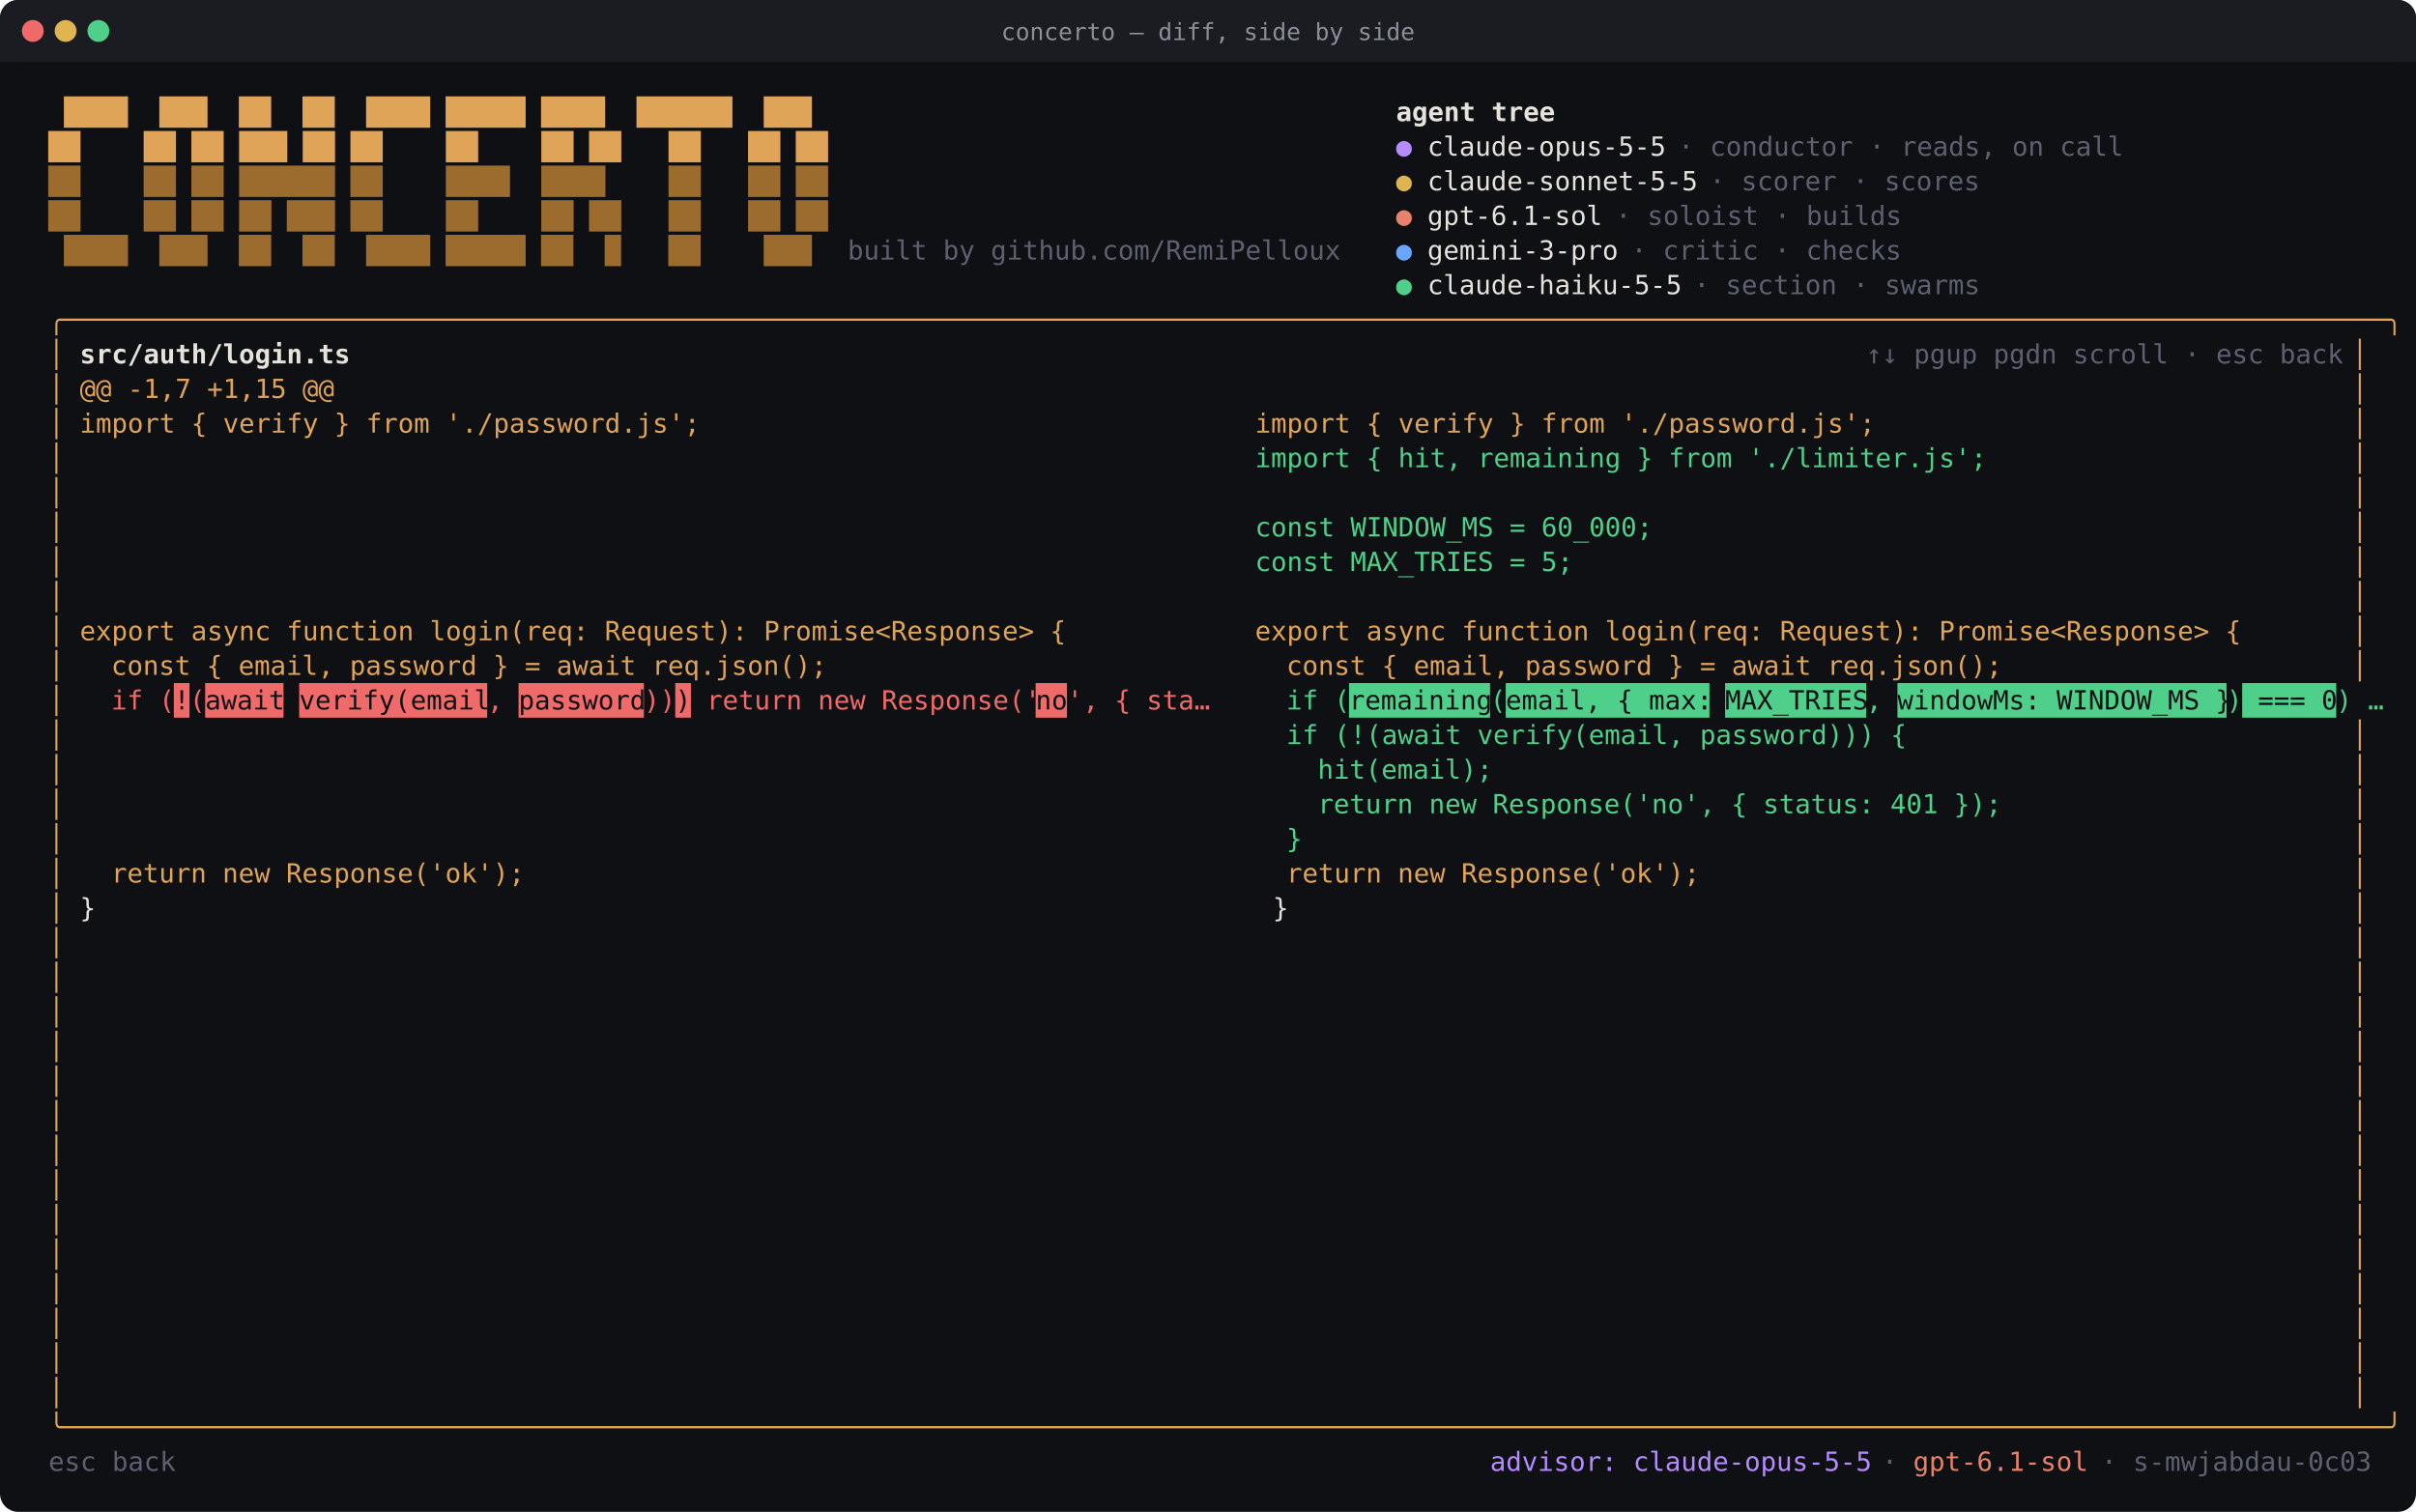
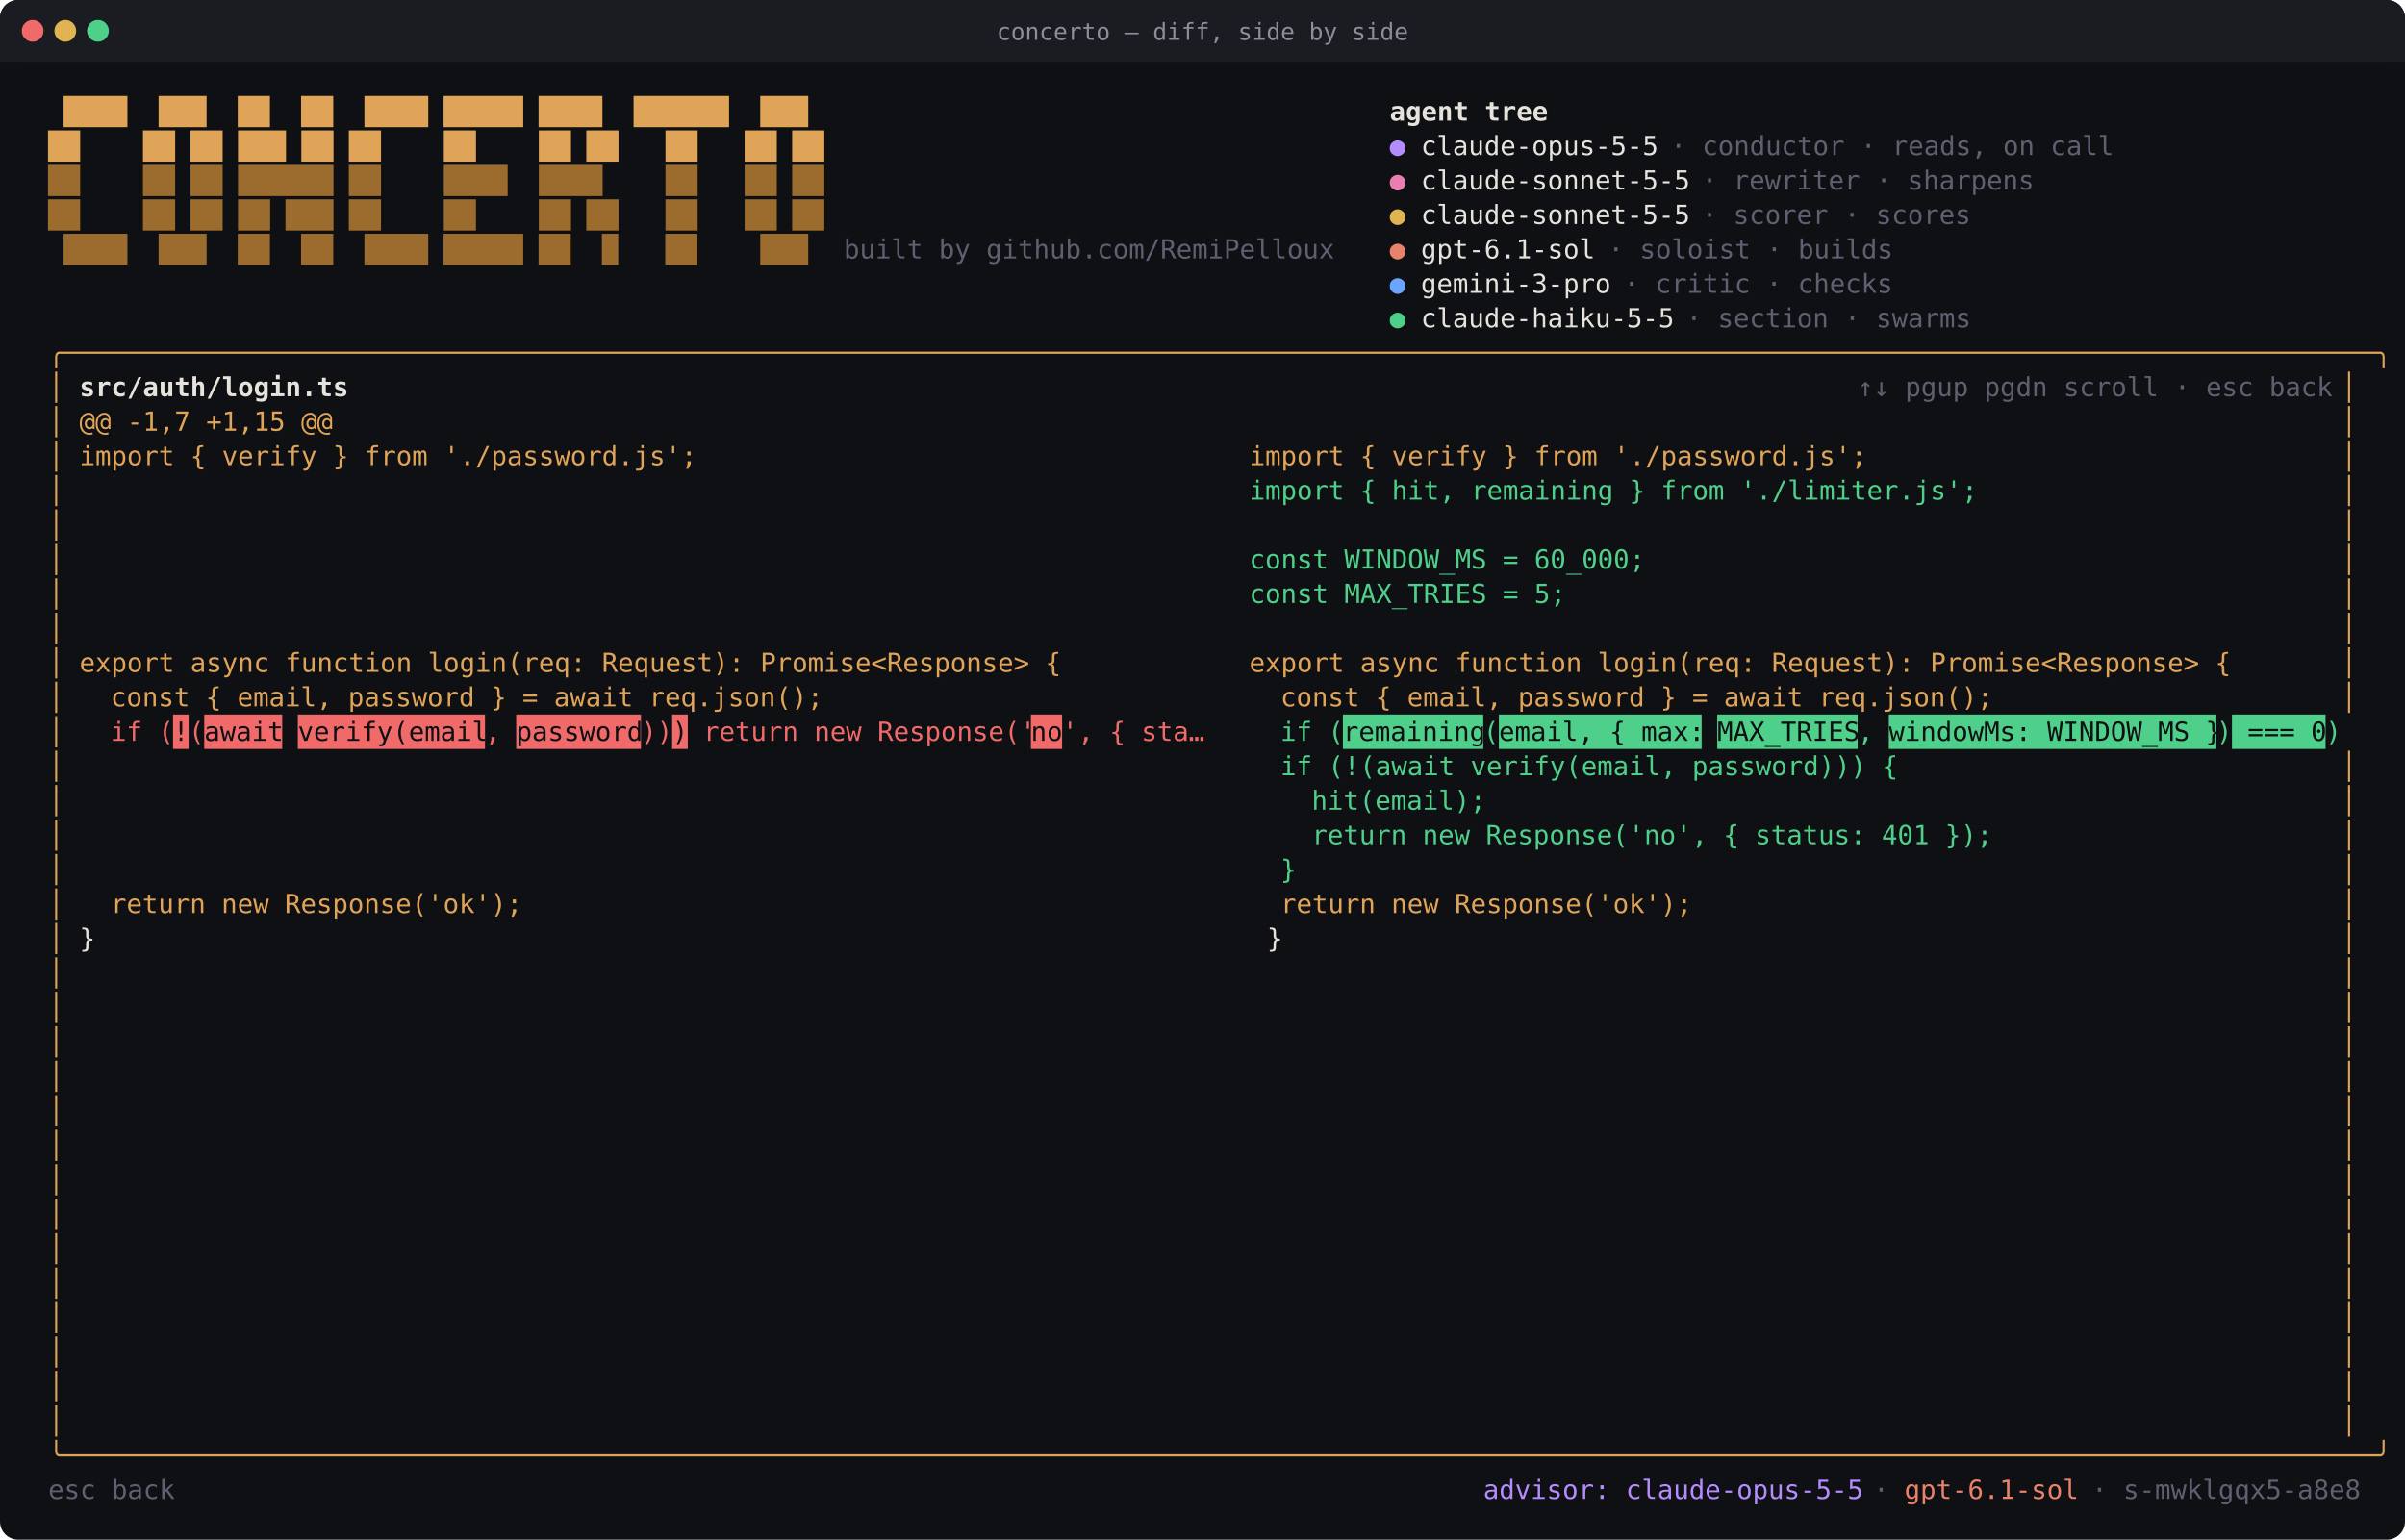
- <svg xmlns="http://www.w3.org/2000/svg" width="1326" height="830" viewBox="0 0 1326 830" font-family="'JetBrains Mono','SFMono-Regular',Menlo,Consolas,monospace" font-size="14.5">
-   <rect width="1326" height="830" rx="10" fill="#0f1013" />
+ <svg xmlns="http://www.w3.org/2000/svg" width="1326" height="849" viewBox="0 0 1326 849" font-family="'JetBrains Mono','SFMono-Regular',Menlo,Consolas,monospace" font-size="14.5">
+   <rect width="1326" height="849" rx="10" fill="#0f1013" />
  <rect width="1326" height="34" rx="10" fill="#1a1c21" />
  <rect y="24" width="1326" height="10" fill="#1a1c21" />
  <circle cx="18" cy="17" r="6" fill="#f06a6a" />
  <circle cx="36" cy="17" r="6" fill="#e0b450" />
  <circle cx="54" cy="17" r="6" fill="#4fd08a" />
  <text x="663" y="22" fill="#8b8f9a" font-size="13" text-anchor="middle">concerto — diff, side by side</text>
  <text x="35.2" y="66.5" fill="#e0a458" font-weight="700">████  ███  ██  ██  ████ █████ ████  ██████  ███ </text>
  <text x="766.2" y="66.5" fill="#e6e3dc" font-weight="700">agent tree</text>
  <text x="26.6" y="85.5" fill="#e0a458" font-weight="700">██    ██ ██ ███ ██ ██    ██    ██ ██   ██   ██ ██</text>
  <text x="766.2" y="85.5" fill="#b48cff">● </text>
  <text x="783.4" y="85.5" fill="#e6e3dc">claude-opus-5-5</text>
  <text x="921.0" y="85.5" fill="#5c6070">· conductor · reads, on call</text>
  <text x="26.6" y="104.5" fill="#9c6b2e" font-weight="700">██    ██ ██ ██████ ██    ████  ████    ██   ██ ██</text>
-   <text x="766.2" y="104.5" fill="#e0b450">● </text>
+   <text x="766.2" y="104.5" fill="#e87fb0">● </text>
  <text x="783.4" y="104.5" fill="#e6e3dc">claude-sonnet-5-5</text>
-   <text x="938.2" y="104.5" fill="#5c6070">· scorer · scores</text>
+   <text x="938.2" y="104.5" fill="#5c6070">· rewriter · sharpens</text>
  <text x="26.6" y="123.5" fill="#9c6b2e" font-weight="700">██    ██ ██ ██ ███ ██    ██    ██ ██   ██   ██ ██</text>
-   <text x="766.2" y="123.5" fill="#e8826a">● </text>
-   <text x="783.4" y="123.5" fill="#e6e3dc">gpt-6.1-sol</text>
-   <text x="886.6" y="123.5" fill="#5c6070">· soloist · builds</text>
+   <text x="766.2" y="123.5" fill="#e0b450">● </text>
+   <text x="783.4" y="123.5" fill="#e6e3dc">claude-sonnet-5-5</text>
+   <text x="938.2" y="123.5" fill="#5c6070">· scorer · scores</text>
  <text x="35.2" y="142.5" fill="#9c6b2e" font-weight="700">████  ███  ██  ██  ████ █████ ██  █   ██    ███ </text>
  <text x="465.2" y="142.5" fill="#5c6070">built by github.com/RemiPelloux</text>
-   <text x="766.2" y="142.5" fill="#6aa5ff">● </text>
-   <text x="783.4" y="142.5" fill="#e6e3dc">gemini-3-pro</text>
-   <text x="895.2" y="142.5" fill="#5c6070">· critic · checks</text>
-   <text x="766.2" y="161.5" fill="#4fd08a">● </text>
-   <text x="783.4" y="161.5" fill="#e6e3dc">claude-haiku-5-5</text>
-   <text x="929.6" y="161.5" fill="#5c6070">· section · swarms</text>
-   <text x="26.6" y="180.5" fill="#e0a458">╭──────────────────────────────────────────────────────────────────────────────────────────────────────────────────────────────────────────────────╮</text>
-   <text x="26.6" y="199.5" fill="#e0a458">│</text>
-   <text x="43.8" y="199.5" fill="#e6e3dc" font-weight="700">src/auth/login.ts</text>
-   <text x="1024.2" y="199.5" fill="#5c6070">↑↓ pgup pgdn scroll · esc back</text>
-   <text x="1290.8" y="199.5" fill="#e0a458">│</text>
+   <text x="766.2" y="142.5" fill="#e8826a">● </text>
+   <text x="783.4" y="142.5" fill="#e6e3dc">gpt-6.1-sol</text>
+   <text x="886.6" y="142.5" fill="#5c6070">· soloist · builds</text>
+   <text x="766.2" y="161.5" fill="#6aa5ff">● </text>
+   <text x="783.4" y="161.5" fill="#e6e3dc">gemini-3-pro</text>
+   <text x="895.2" y="161.5" fill="#5c6070">· critic · checks</text>
+   <text x="766.2" y="180.5" fill="#4fd08a">● </text>
+   <text x="783.4" y="180.5" fill="#e6e3dc">claude-haiku-5-5</text>
+   <text x="929.6" y="180.5" fill="#5c6070">· section · swarms</text>
+   <text x="26.6" y="199.5" fill="#e0a458">╭──────────────────────────────────────────────────────────────────────────────────────────────────────────────────────────────────────────────────╮</text>
  <text x="26.6" y="218.5" fill="#e0a458">│</text>
-   <text x="43.8" y="218.5" fill="#e0a458">@@ -1,7 +1,15 @@</text>
+   <text x="43.8" y="218.5" fill="#e6e3dc" font-weight="700">src/auth/login.ts</text>
+   <text x="1024.2" y="218.5" fill="#5c6070">↑↓ pgup pgdn scroll · esc back</text>
  <text x="1290.8" y="218.5" fill="#e0a458">│</text>
  <text x="26.6" y="237.5" fill="#e0a458">│</text>
-   <text x="43.8" y="237.5" fill="#e0a458">import { verify } from './password.js';</text>
-   <text x="688.8" y="237.5" fill="#e0a458">import { verify } from './password.js';</text>
+   <text x="43.8" y="237.5" fill="#e0a458">@@ -1,7 +1,15 @@</text>
  <text x="1290.8" y="237.5" fill="#e0a458">│</text>
  <text x="26.6" y="256.5" fill="#e0a458">│</text>
-   <text x="688.8" y="256.5" fill="#4fd08a">import { hit, remaining } from './limiter.js';</text>
+   <text x="43.8" y="256.5" fill="#e0a458">import { verify } from './password.js';</text>
+   <text x="688.8" y="256.5" fill="#e0a458">import { verify } from './password.js';</text>
  <text x="1290.8" y="256.5" fill="#e0a458">│</text>
  <text x="26.6" y="275.5" fill="#e0a458">│</text>
+   <text x="688.8" y="275.5" fill="#4fd08a">import { hit, remaining } from './limiter.js';</text>
  <text x="1290.8" y="275.5" fill="#e0a458">│</text>
  <text x="26.6" y="294.5" fill="#e0a458">│</text>
-   <text x="688.8" y="294.5" fill="#4fd08a">const WINDOW_MS = 60_000;</text>
  <text x="1290.8" y="294.5" fill="#e0a458">│</text>
  <text x="26.6" y="313.5" fill="#e0a458">│</text>
-   <text x="688.8" y="313.5" fill="#4fd08a">const MAX_TRIES = 5;</text>
+   <text x="688.8" y="313.5" fill="#4fd08a">const WINDOW_MS = 60_000;</text>
  <text x="1290.8" y="313.5" fill="#e0a458">│</text>
  <text x="26.6" y="332.5" fill="#e0a458">│</text>
+   <text x="688.8" y="332.5" fill="#4fd08a">const MAX_TRIES = 5;</text>
  <text x="1290.8" y="332.5" fill="#e0a458">│</text>
  <text x="26.6" y="351.5" fill="#e0a458">│</text>
-   <text x="43.8" y="351.5" fill="#e0a458">export async function login(req: Request): Promise&lt;Response&gt; {</text>
-   <text x="688.8" y="351.5" fill="#e0a458">export async function login(req: Request): Promise&lt;Response&gt; {</text>
  <text x="1290.8" y="351.5" fill="#e0a458">│</text>
  <text x="26.6" y="370.5" fill="#e0a458">│</text>
-   <text x="61.0" y="370.5" fill="#e0a458">const { email, password } = await req.json();</text>
-   <text x="706.0" y="370.5" fill="#e0a458">const { email, password } = await req.json();</text>
+   <text x="43.8" y="370.5" fill="#e0a458">export async function login(req: Request): Promise&lt;Response&gt; {</text>
+   <text x="688.8" y="370.5" fill="#e0a458">export async function login(req: Request): Promise&lt;Response&gt; {</text>
  <text x="1290.8" y="370.5" fill="#e0a458">│</text>
  <text x="26.6" y="389.5" fill="#e0a458">│</text>
-   <text x="61.0" y="389.5" fill="#f06a6a">if (</text>
-   <rect x="95.4" y="375" width="8.6" height="19" fill="#f06a6a" />
-   <text x="95.4" y="389.5" fill="#0f1013">!</text>
-   <text x="104.0" y="389.5" fill="#f06a6a">(</text>
-   <rect x="112.6" y="375" width="43.0" height="19" fill="#f06a6a" />
-   <text x="112.6" y="389.5" fill="#0f1013">await</text>
-   <rect x="164.2" y="375" width="103.2" height="19" fill="#f06a6a" />
-   <text x="164.2" y="389.5" fill="#0f1013">verify(email</text>
-   <text x="267.4" y="389.5" fill="#f06a6a">, </text>
-   <rect x="284.6" y="375" width="68.8" height="19" fill="#f06a6a" />
-   <text x="284.6" y="389.5" fill="#0f1013">password</text>
-   <text x="353.4" y="389.5" fill="#f06a6a">))</text>
-   <rect x="370.6" y="375" width="8.6" height="19" fill="#f06a6a" />
-   <text x="370.6" y="389.5" fill="#0f1013">)</text>
-   <text x="387.8" y="389.5" fill="#f06a6a">return new Response('</text>
-   <rect x="568.4" y="375" width="17.2" height="19" fill="#f06a6a" />
-   <text x="568.4" y="389.5" fill="#0f1013">no</text>
-   <text x="585.6" y="389.5" fill="#f06a6a">', { sta…</text>
-   <text x="706.0" y="389.5" fill="#4fd08a">if (</text>
-   <rect x="740.4" y="375" width="77.4" height="19" fill="#4fd08a" />
-   <text x="740.4" y="389.5" fill="#0f1013">remaining</text>
-   <text x="817.8" y="389.5" fill="#4fd08a">(</text>
-   <rect x="826.4" y="375" width="111.8" height="19" fill="#4fd08a" />
-   <text x="826.4" y="389.5" fill="#0f1013">email, { max:</text>
-   <rect x="946.8" y="375" width="77.4" height="19" fill="#4fd08a" />
-   <text x="946.8" y="389.5" fill="#0f1013">MAX_TRIES</text>
-   <text x="1024.2" y="389.5" fill="#4fd08a">, </text>
-   <rect x="1041.4" y="375" width="180.6" height="19" fill="#4fd08a" />
-   <text x="1041.4" y="389.5" fill="#0f1013">windowMs: WINDOW_MS }</text>
-   <text x="1222.0" y="389.5" fill="#4fd08a">)</text>
-   <rect x="1230.6" y="375" width="51.6" height="19" fill="#4fd08a" />
-   <text x="1239.2" y="389.5" fill="#0f1013">=== 0</text>
-   <text x="1282.2" y="389.5" fill="#4fd08a">) …</text>
+   <text x="61.0" y="389.5" fill="#e0a458">const { email, password } = await req.json();</text>
+   <text x="706.0" y="389.5" fill="#e0a458">const { email, password } = await req.json();</text>
+   <text x="1290.8" y="389.5" fill="#e0a458">│</text>
  <text x="26.6" y="408.5" fill="#e0a458">│</text>
-   <text x="706.0" y="408.5" fill="#4fd08a">if (!(await verify(email, password))) {</text>
-   <text x="1290.8" y="408.5" fill="#e0a458">│</text>
+   <text x="61.0" y="408.5" fill="#f06a6a">if (</text>
+   <rect x="95.4" y="394" width="8.6" height="19" fill="#f06a6a" />
+   <text x="95.4" y="408.5" fill="#0f1013">!</text>
+   <text x="104.0" y="408.5" fill="#f06a6a">(</text>
+   <rect x="112.6" y="394" width="43.0" height="19" fill="#f06a6a" />
+   <text x="112.6" y="408.5" fill="#0f1013">await</text>
+   <rect x="164.2" y="394" width="103.2" height="19" fill="#f06a6a" />
+   <text x="164.2" y="408.5" fill="#0f1013">verify(email</text>
+   <text x="267.4" y="408.5" fill="#f06a6a">, </text>
+   <rect x="284.6" y="394" width="68.8" height="19" fill="#f06a6a" />
+   <text x="284.6" y="408.5" fill="#0f1013">password</text>
+   <text x="353.4" y="408.5" fill="#f06a6a">))</text>
+   <rect x="370.6" y="394" width="8.6" height="19" fill="#f06a6a" />
+   <text x="370.6" y="408.5" fill="#0f1013">)</text>
+   <text x="387.8" y="408.5" fill="#f06a6a">return new Response('</text>
+   <rect x="568.4" y="394" width="17.2" height="19" fill="#f06a6a" />
+   <text x="568.4" y="408.5" fill="#0f1013">no</text>
+   <text x="585.6" y="408.5" fill="#f06a6a">', { sta…</text>
+   <text x="706.0" y="408.5" fill="#4fd08a">if (</text>
+   <rect x="740.4" y="394" width="77.4" height="19" fill="#4fd08a" />
+   <text x="740.4" y="408.5" fill="#0f1013">remaining</text>
+   <text x="817.8" y="408.5" fill="#4fd08a">(</text>
+   <rect x="826.4" y="394" width="111.8" height="19" fill="#4fd08a" />
+   <text x="826.4" y="408.5" fill="#0f1013">email, { max:</text>
+   <rect x="946.8" y="394" width="77.4" height="19" fill="#4fd08a" />
+   <text x="946.8" y="408.5" fill="#0f1013">MAX_TRIES</text>
+   <text x="1024.2" y="408.5" fill="#4fd08a">, </text>
+   <rect x="1041.4" y="394" width="180.6" height="19" fill="#4fd08a" />
+   <text x="1041.4" y="408.5" fill="#0f1013">windowMs: WINDOW_MS }</text>
+   <text x="1222.0" y="408.5" fill="#4fd08a">)</text>
+   <rect x="1230.6" y="394" width="51.6" height="19" fill="#4fd08a" />
+   <text x="1239.2" y="408.5" fill="#0f1013">=== 0</text>
+   <text x="1282.2" y="408.5" fill="#4fd08a">) </text>
  <text x="26.6" y="427.5" fill="#e0a458">│</text>
-   <text x="723.2" y="427.5" fill="#4fd08a">hit(email);</text>
+   <text x="706.0" y="427.5" fill="#4fd08a">if (!(await verify(email, password))) {</text>
  <text x="1290.8" y="427.5" fill="#e0a458">│</text>
  <text x="26.6" y="446.5" fill="#e0a458">│</text>
-   <text x="723.2" y="446.5" fill="#4fd08a">return new Response('no', { status: 401 });</text>
+   <text x="723.2" y="446.5" fill="#4fd08a">hit(email);</text>
  <text x="1290.8" y="446.5" fill="#e0a458">│</text>
  <text x="26.6" y="465.5" fill="#e0a458">│</text>
-   <text x="706.0" y="465.5" fill="#4fd08a">}</text>
+   <text x="723.2" y="465.5" fill="#4fd08a">return new Response('no', { status: 401 });</text>
  <text x="1290.8" y="465.5" fill="#e0a458">│</text>
  <text x="26.6" y="484.5" fill="#e0a458">│</text>
-   <text x="61.0" y="484.5" fill="#e0a458">return new Response('ok');</text>
-   <text x="706.0" y="484.5" fill="#e0a458">return new Response('ok');</text>
+   <text x="706.0" y="484.5" fill="#4fd08a">}</text>
  <text x="1290.8" y="484.5" fill="#e0a458">│</text>
  <text x="26.6" y="503.5" fill="#e0a458">│</text>
-   <text x="43.8" y="503.5" fill="#e6e3dc">}                                                                          }                                                                     </text>
+   <text x="61.0" y="503.5" fill="#e0a458">return new Response('ok');</text>
+   <text x="706.0" y="503.5" fill="#e0a458">return new Response('ok');</text>
  <text x="1290.8" y="503.5" fill="#e0a458">│</text>
  <text x="26.6" y="522.5" fill="#e0a458">│</text>
+   <text x="43.8" y="522.5" fill="#e6e3dc">}                                                                          }                                                                     </text>
  <text x="1290.8" y="522.5" fill="#e0a458">│</text>
  <text x="26.6" y="541.5" fill="#e0a458">│</text>
  <text x="1290.8" y="541.5" fill="#e0a458">│</text>
  <text x="26.6" y="560.5" fill="#e0a458">│</text>
  <text x="1290.8" y="560.5" fill="#e0a458">│</text>
  <text x="26.6" y="579.5" fill="#e0a458">│</text>
  <text x="1290.8" y="579.5" fill="#e0a458">│</text>
  <text x="26.6" y="598.5" fill="#e0a458">│</text>
  <text x="1290.8" y="598.5" fill="#e0a458">│</text>
  <text x="26.6" y="617.5" fill="#e0a458">│</text>
  <text x="1290.8" y="617.5" fill="#e0a458">│</text>
  <text x="26.6" y="636.5" fill="#e0a458">│</text>
  <text x="1290.8" y="636.5" fill="#e0a458">│</text>
  <text x="26.6" y="655.5" fill="#e0a458">│</text>
  <text x="1290.8" y="655.5" fill="#e0a458">│</text>
  <text x="26.6" y="674.5" fill="#e0a458">│</text>
  <text x="1290.8" y="674.5" fill="#e0a458">│</text>
  <text x="26.6" y="693.5" fill="#e0a458">│</text>
  <text x="1290.8" y="693.5" fill="#e0a458">│</text>
  <text x="26.6" y="712.5" fill="#e0a458">│</text>
  <text x="1290.8" y="712.5" fill="#e0a458">│</text>
  <text x="26.6" y="731.5" fill="#e0a458">│</text>
  <text x="1290.8" y="731.5" fill="#e0a458">│</text>
  <text x="26.6" y="750.5" fill="#e0a458">│</text>
  <text x="1290.8" y="750.5" fill="#e0a458">│</text>
  <text x="26.6" y="769.5" fill="#e0a458">│</text>
  <text x="1290.8" y="769.5" fill="#e0a458">│</text>
-   <text x="26.6" y="788.5" fill="#e0a458">╰──────────────────────────────────────────────────────────────────────────────────────────────────────────────────────────────────────────────────╯</text>
-   <text x="26.6" y="807.5" fill="#5c6070">esc back</text>
-   <text x="817.8" y="807.5" fill="#b48cff">advisor: claude-opus-5-5</text>
-   <text x="1032.8" y="807.5" fill="#5c6070">· </text>
-   <text x="1050.0" y="807.5" fill="#e8826a">gpt-6.1-sol</text>
-   <text x="1153.2" y="807.5" fill="#5c6070">· s-mwjabdau-0c03</text>
+   <text x="26.6" y="788.5" fill="#e0a458">│</text>
+   <text x="1290.8" y="788.5" fill="#e0a458">│</text>
+   <text x="26.6" y="807.5" fill="#e0a458">╰──────────────────────────────────────────────────────────────────────────────────────────────────────────────────────────────────────────────────╯</text>
+   <text x="26.6" y="826.5" fill="#5c6070">esc back</text>
+   <text x="817.8" y="826.5" fill="#b48cff">advisor: claude-opus-5-5</text>
+   <text x="1032.8" y="826.5" fill="#5c6070">· </text>
+   <text x="1050.0" y="826.5" fill="#e8826a">gpt-6.1-sol</text>
+   <text x="1153.2" y="826.5" fill="#5c6070">· s-mwklgqx5-a8e8</text>
</svg>
